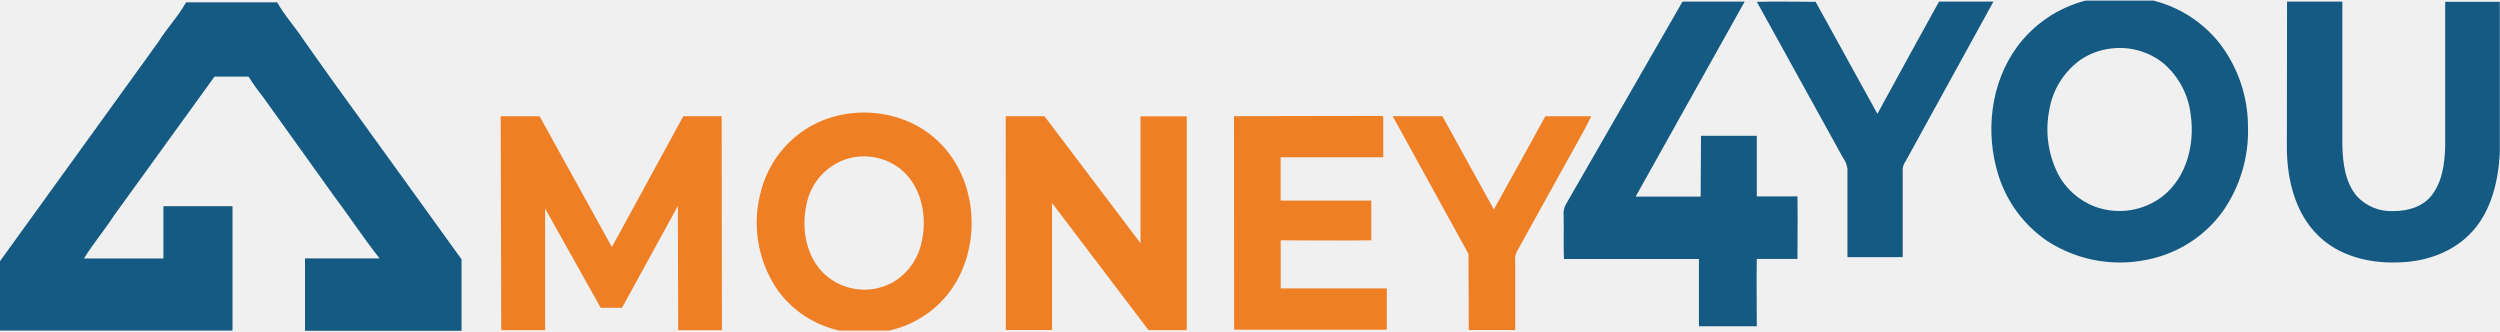
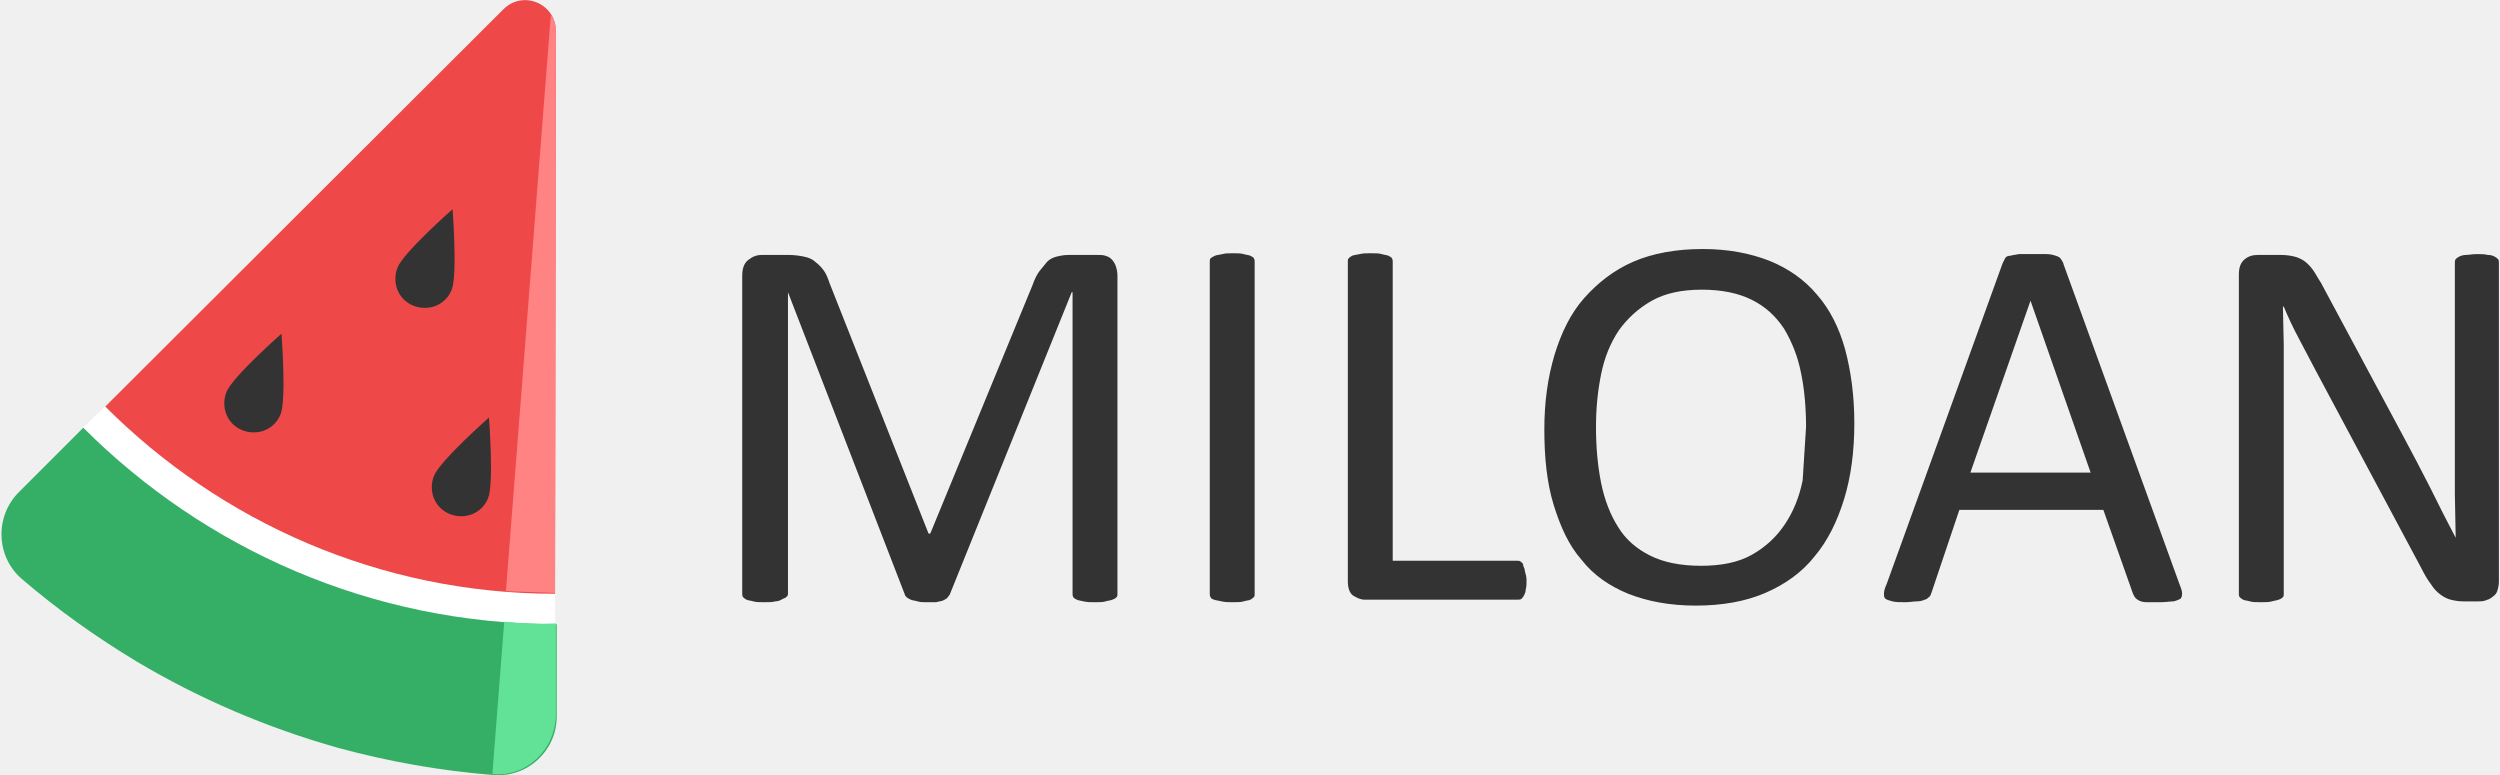
- <svg xmlns="http://www.w3.org/2000/svg" viewBox="0 0 500 66" width="800" height="106">
-   <path d="M417.09 0h13.62a24.56 24.56 0 0 1 13.08 8.37 27.44 27.44 0 0 1 5.81 16.9A28 28 0 0 1 444.66 42a24.41 24.41 0 0 1-13.72 9.46 26.74 26.74 0 0 1-21.49-3.38 25 25 0 0 1-9.77-13.17c-2.68-8.51-1.59-18.39 3.74-25.67A24.71 24.71 0 0 1 417.09 0zm5.17 9.57a13.67 13.67 0 0 0-6.15 2.26 15.41 15.41 0 0 0-6.24 10 19.8 19.8 0 0 0 1.68 12.73 13.89 13.89 0 0 0 7.49 6.66 14.17 14.17 0 0 0 13.57-2.15c4.75-3.8 6.37-10.38 5.54-16.22a15.94 15.94 0 0 0-5.55-10.39 14 14 0 0 0-10.34-2.89zM37.22.34q9.11 0 18.22 0C56.91 3 59 5.22 60.65 7.76l5.6 7.89 14.27 19.74 11.79 16.35v14.3H61V51.55h14.92c-3.26-4.11-6.13-8.52-9.29-12.71L52.56 19.2a42.54 42.54 0 0 1-2.85-4H42.9L22.79 43c-1.9 2.93-4.17 5.61-6 8.57h15.89V41.11H46.5V66H0V52.11L31.59 8.38c1.73-2.79 4.02-5.18 5.63-8.04zM313.1 40.88Q324.82 20.55 336.51.19h12.43l-21.81 39h13l.07-12.15h11.16v12.12h8.13c.08 4.16 0 8.34 0 12.5h-8.13c-.08 4.49 0 9 0 13.47h-11.57V51.67h-27c-.11-2.85 0-5.71-.06-8.57a4.07 4.07 0 0 1 .37-2.22zM351.37.24c3.92-.11 7.84 0 11.76 0l12.35 22.4q6.14-11.26 12.33-22.45h10.88l-17.05 31c-.43.89-1.2 1.71-1.1 2.77V51.3h-11.05V33.63a5.06 5.06 0 0 0-.93-2.28L351.37.24zM457.41.2q5.53 0 11.06 0v28.78c.09 3.51.55 7.32 2.88 10.11a9.37 9.37 0 0 0 7.42 3c2.8 0 5.8-.86 7.57-3.15 2.18-2.8 2.61-6.5 2.7-9.93V.23h10.92V30.7c-.35 5.49-1.68 11.22-5.44 15.41s-9.32 6.12-14.78 6.24c-5.8.25-12-1.24-16.21-5.47-4.52-4.48-6.09-11.07-6.16-17.25q.01-14.71.04-29.43z" fill="#145a82" />
-   <path d="M160.93 25.85c8-5.3 19.64-4.48 26.63 2.21 8.35 7.81 9 22.13 1.8 30.9A20.74 20.74 0 0 1 177.75 66h-9.82a20.69 20.69 0 0 1-12.33-8 23.81 23.81 0 0 1-3.3-20.29 21 21 0 0 1 8.63-11.86zm8.72 5.72a11.93 11.93 0 0 0-8.34 9.14c-1.07 4.78-.16 10.32 3.44 13.86a11.81 11.81 0 0 0 13.61 1.89 12.22 12.22 0 0 0 6-8.33c1.12-5-.05-11-4.18-14.39a11.82 11.82 0 0 0-10.53-2.17zm77.15-8.46l28.46-.05c.43.09 1.06-.18 1.39.18v8.09h-20.52q0 4.34 0 8.67h18.13v7.94c-6 .09-12.08 0-18.12 0v9.61h21.22v8.26q-15.27 0-30.54 0l-.02-42.7zm-146.66.02h7.78l14.46 26.15 14.28-26.16h7.67l.06 42.8h-8.75l-.07-24.85-11.17 20.37h-4.25l-11.13-19.86V65.9h-8.77l-.11-42.77zm101.01-.02h7.74l19.21 25.4q0-12.69 0-25.37h9.25q0 21.38 0 42.76h-7.64l-19.3-25.42v25.39h-9.24q-.03-21.4-.02-42.76zm77.39.01h9.94q5.15 9.31 10.29 18.64 5.18-9.29 10.3-18.63h9.18c-1.73 3.56-3.81 7-5.68 10.45q-4.63 8.37-9.27 16.74a3.62 3.62 0 0 0-.25 1.91v13.66h-9.3l-.05-15.23-15.16-27.54z" fill="#ef7f24" />
+ <svg xmlns="http://www.w3.org/2000/svg" viewBox="0 0 294.9 91.5" width="800" height="248">
+   <path d="m65.4 71.8v-1.7c-20.7 0-39.5-8.5-53.1-22.1l-1.3 1.2-1.3 1.3c14.3 14.3 34 23.1 55.7 23.2z" fill="#fff" />
+   <path d="m9.7 50.5-7.6 7.6c-2.9 2.9-2.7 7.7.4 10.3 4.2 3.6 8.7 6.8 13.5 9.7 7.4 4.4 15.3 7.8 23.8 10.2 5.9 1.6 12 2.7 18.3 3.2h.1c4 .3 7.4-2.9 7.4-6.9v-10.9c-21.9 0-41.6-8.9-55.9-23.2z" fill="#35af66" />
+   <path d="m59.4 73.4-1.4 18h.1c4 .3 7.3-2.9 7.4-6.9v-10.9c-2.1.1-4.1 0-6.1-.2z" fill="#61e296" />
+   <path d="m59.3 1.1-47 46.9c13.6 13.6 32.4 22.1 53.1 22.1l.1-66.4c0-3.3-3.9-4.9-6.2-2.6z" fill="#ef4848" />
+   <path d="M64.9 1.8l-5.3 68 5.8.2.1-66.4c0-.7-.2-1.3-.6-1.8z" fill="#ff8383" />
+   <path d="M131.8 70.1c0 .2 0 .3-.1.4s-.2.2-.5.3c-.2.1-.5.1-.8.2s-.8.1-1.3.1-.9 0-1.3-.1-.6-.1-.8-.2-.4-.2-.4-.3c-.1-.1-.1-.3-.1-.4V34.5h-.1L112 70.2c-.1.1-.2.3-.3.4s-.3.2-.5.3-.5.1-.8.2h-1.1c-.4 0-.8 0-1.1-.1s-.6-.1-.8-.2-.4-.2-.5-.3-.2-.2-.2-.3L92.9 34.5V70c0 .2 0 .3-.1.4s-.2.2-.5.3c-.3.2-.6.3-.9.3-.3.1-.8.1-1.3.1s-1 0-1.3-.1-.6-.1-.8-.2-.3-.2-.4-.3-.1-.3-.1-.4V32.6c0-.9.2-1.5.7-1.9s1-.6 1.6-.6H93c.7 0 1.3.1 1.8.2s1 .3 1.3.6a4.74 4.74 0 0 1 1 1c.3.4.5.9.7 1.5L109.5 63h.2l12.1-29.4c.2-.6.5-1.2.8-1.6l.9-1.1c.3-.3.7-.5 1.1-.6s.9-.2 1.4-.2h3.5c.3 0 .6 0 .9.1s.5.2.7.4.4.5.5.8.2.7.2 1.1zm16.2 0c0 .2 0 .3-.1.4s-.2.2-.4.3-.5.1-.8.2-.8.1-1.3.1-.9 0-1.3-.1-.6-.1-.9-.2-.4-.2-.4-.3c-.1-.1-.1-.3-.1-.4V30.9c0-.2 0-.3.1-.4s.3-.2.5-.3.5-.1.9-.2c.3-.1.8-.1 1.2-.1.5 0 1 0 1.3.1s.6.1.8.2.4.2.4.3c.1.1.1.3.1.4zm32.1-1.6c0 .4 0 .8-.1 1.1 0 .3-.1.5-.2.7a1.38 1.38 0 0 1-.3.4c-.1.1-.3.1-.5.1h-18c-.5 0-.9-.2-1.4-.5-.4-.3-.6-.9-.6-1.7V30.9c0-.2 0-.3.1-.4s.2-.2.4-.3.5-.1.9-.2.8-.1 1.3-.1 1 0 1.3.1.6.1.8.2.4.2.4.3c.1.1.1.3.1.4v35.3h14.6c.2 0 .4 0 .5.1s.3.2.3.4.2.4.2.7c.1.4.2.7.2 1.1zM218.8 50c0 3.3-.4 6.3-1.2 8.9s-1.9 4.9-3.5 6.8c-1.5 1.9-3.5 3.3-5.8 4.3s-5.1 1.5-8.2 1.5-5.7-.5-8-1.4c-2.2-.9-4.1-2.2-5.5-4-1.5-1.7-2.5-3.9-3.3-6.5s-1.1-5.6-1.1-8.9c0-3.2.4-6.1 1.2-8.8.8-2.6 1.9-4.9 3.5-6.7s3.5-3.3 5.8-4.3 5.1-1.5 8.2-1.5c3 0 5.6.5 7.9 1.4 2.2.9 4.1 2.2 5.6 4 1.5 1.7 2.6 3.9 3.3 6.4.7 2.6 1.1 5.5 1.1 8.8zm-5.7.4c0-2.3-.2-4.5-.6-6.4a16.11 16.11 0 0 0-2-5.2c-1-1.5-2.2-2.6-3.8-3.4s-3.6-1.2-5.9-1.2-4.3.4-5.9 1.3-2.9 2.1-3.9 3.5c-1 1.5-1.7 3.2-2.1 5.2s-.6 4-.6 6.2c0 2.4.2 4.6.6 6.6s1.1 3.8 2 5.2c.9 1.5 2.2 2.6 3.8 3.4s3.6 1.2 6 1.2 4.4-.4 6-1.3 2.9-2.1 3.9-3.6 1.7-3.2 2.1-5.2l.4-6.3zM257.2 69c.2.5.3.8.3 1.1s-.1.5-.2.6c-.2.1-.4.2-.8.3-.4 0-.9.1-1.6.1h-1.6c-.4 0-.7-.1-.9-.2s-.3-.2-.4-.3-.2-.3-.3-.5l-3.5-9.9h-17l-3.3 9.8c-.1.2-.1.4-.3.5-.1.1-.3.3-.5.3-.2.1-.5.2-.9.2s-.8.1-1.4.1-1.1 0-1.5-.1-.7-.2-.8-.3c-.2-.1-.2-.4-.2-.6 0-.3.1-.7.3-1.1l13.7-37.9.3-.6c.1-.2.3-.3.6-.3.3-.1.6-.1 1-.2h3.3c.4 0 .8.1 1.1.2s.5.2.6.4.3.4.3.6zm-17.6-33.5l-7.1 20.3h14.2zm55.3 33.2c0 .4-.1.8-.2 1.1s-.3.5-.6.7c-.2.2-.5.3-.8.4s-.6.1-.8.1h-1.8c-.6 0-1.1-.1-1.5-.2s-.8-.3-1.2-.6-.8-.7-1.1-1.2c-.4-.5-.8-1.2-1.2-2l-12.4-23.2-2-3.8c-.7-1.3-1.3-2.6-1.8-3.8h-.1l.1 4.6v29.3c0 .2 0 .3-.1.4s-.2.2-.5.3c-.2.1-.5.1-.8.2s-.8.1-1.3.1-1 0-1.3-.1-.6-.1-.8-.2a1.38 1.38 0 0 1-.4-.3c-.1-.1-.1-.3-.1-.4V32.4c0-.8.2-1.4.7-1.8s1-.5 1.6-.5h2.7a6.96 6.96 0 0 1 1.6.2c.4.1.8.3 1.1.5s.7.6 1 1 .6 1 1 1.6l9.6 17.9 1.7 3.2 1.6 3.1 1.5 3 1.5 2.9-.1-5.2V31c0-.1 0-.3.1-.4s.2-.2.4-.3.5-.2.8-.2.8-.1 1.3-.1.9 0 1.3.1c.4 0 .6.1.8.2a1.38 1.38 0 0 1 .4.3c.1.1.1.3.1.4zM57.5 58.8c-.7 1.8-2.7 2.6-4.5 1.9s-2.6-2.7-1.9-4.5 6.5-6.9 6.5-6.9.6 7.8-.1 9.5zM33 48.9c-.7 1.8-2.7 2.6-4.5 1.9s-2.6-2.7-1.9-4.5 6.5-6.9 6.5-6.9.6 7.7-.1 9.5zm20.2-14.7c-.7 1.8-2.7 2.6-4.5 1.9s-2.6-2.7-1.9-4.5 6.5-6.9 6.5-6.9.6 7.7-.1 9.5z" fill="#333" />
</svg>
